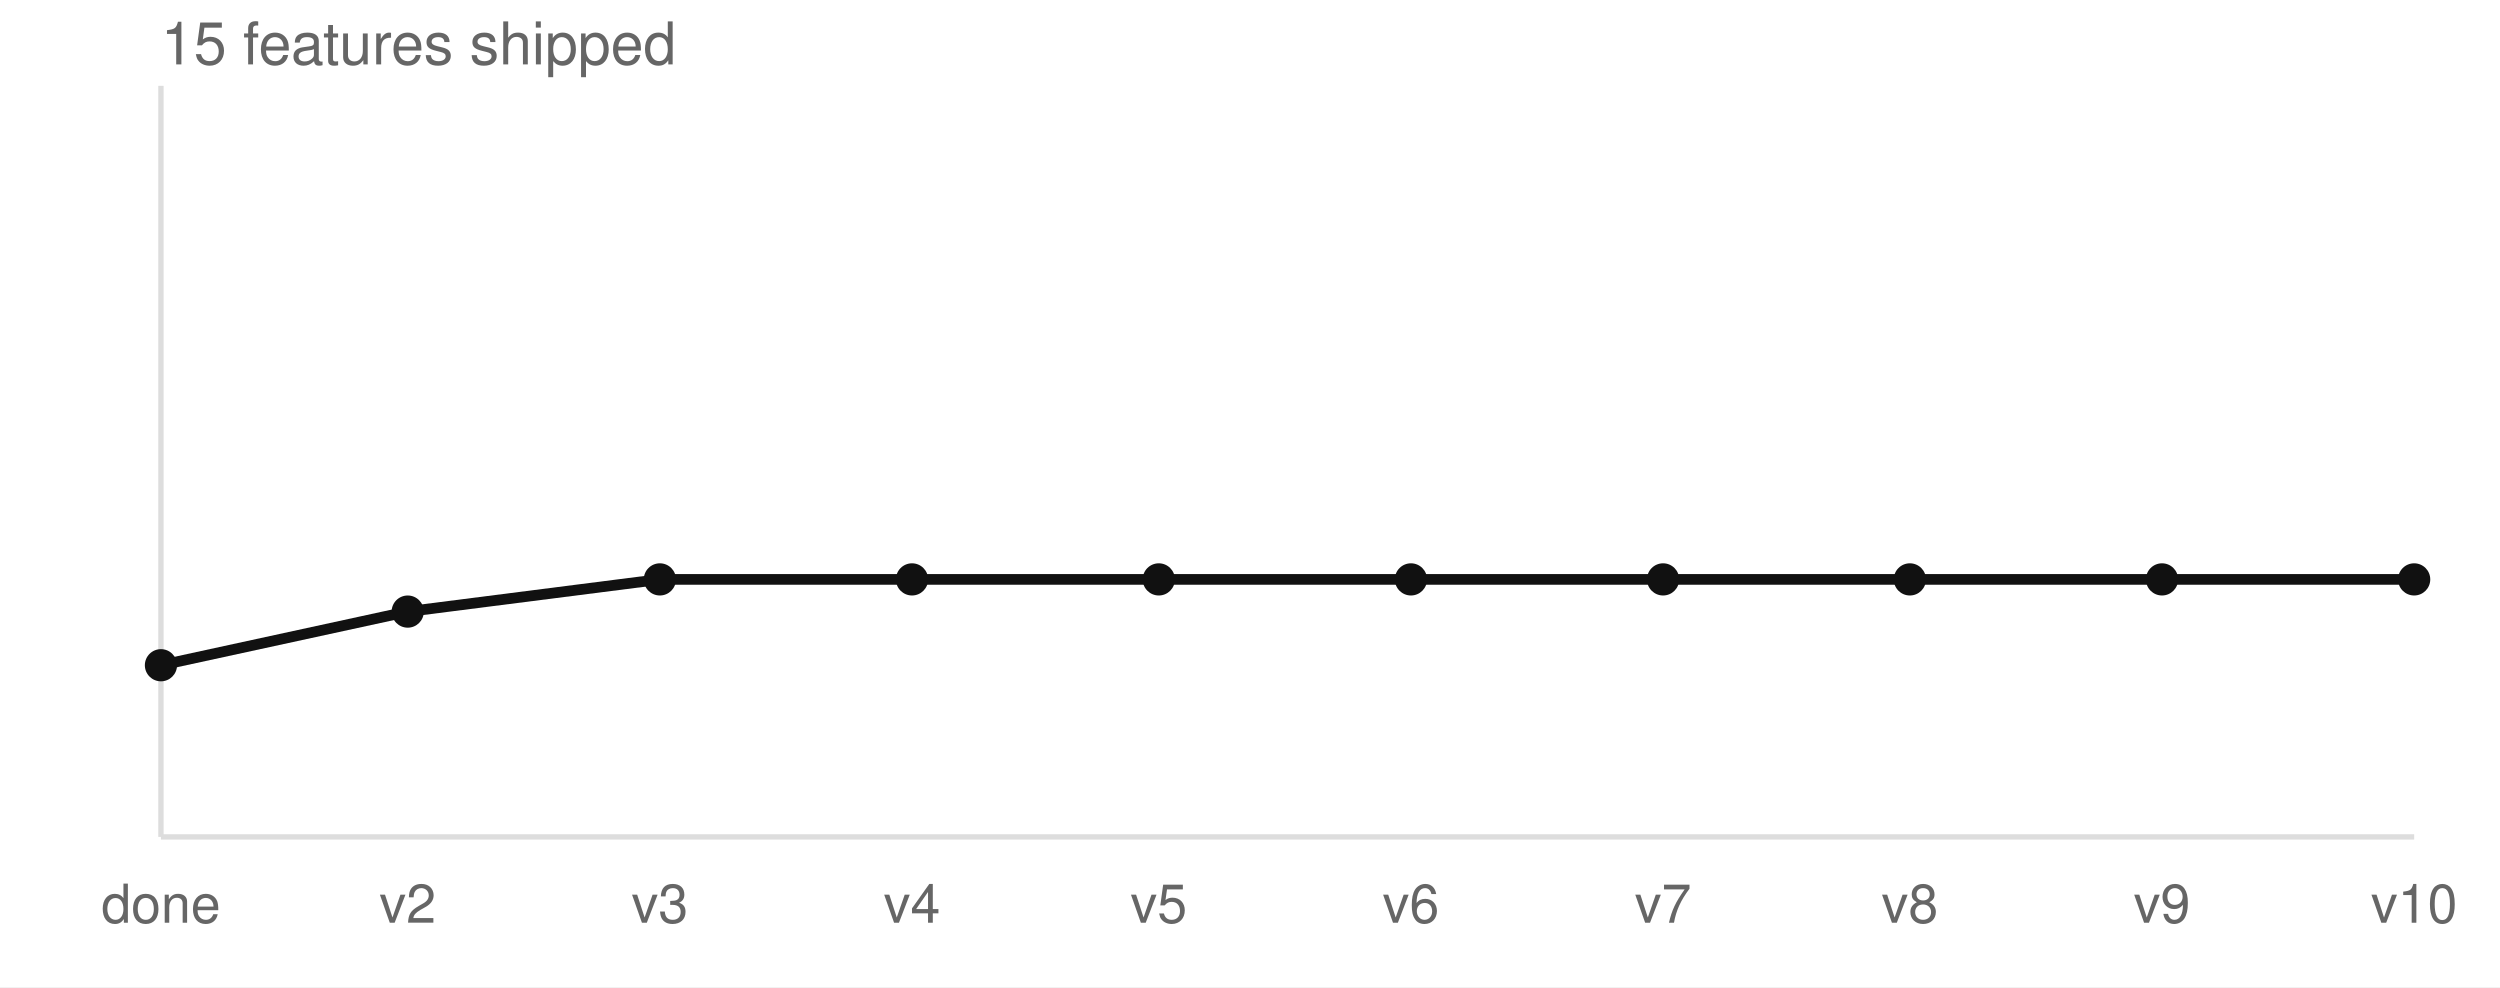
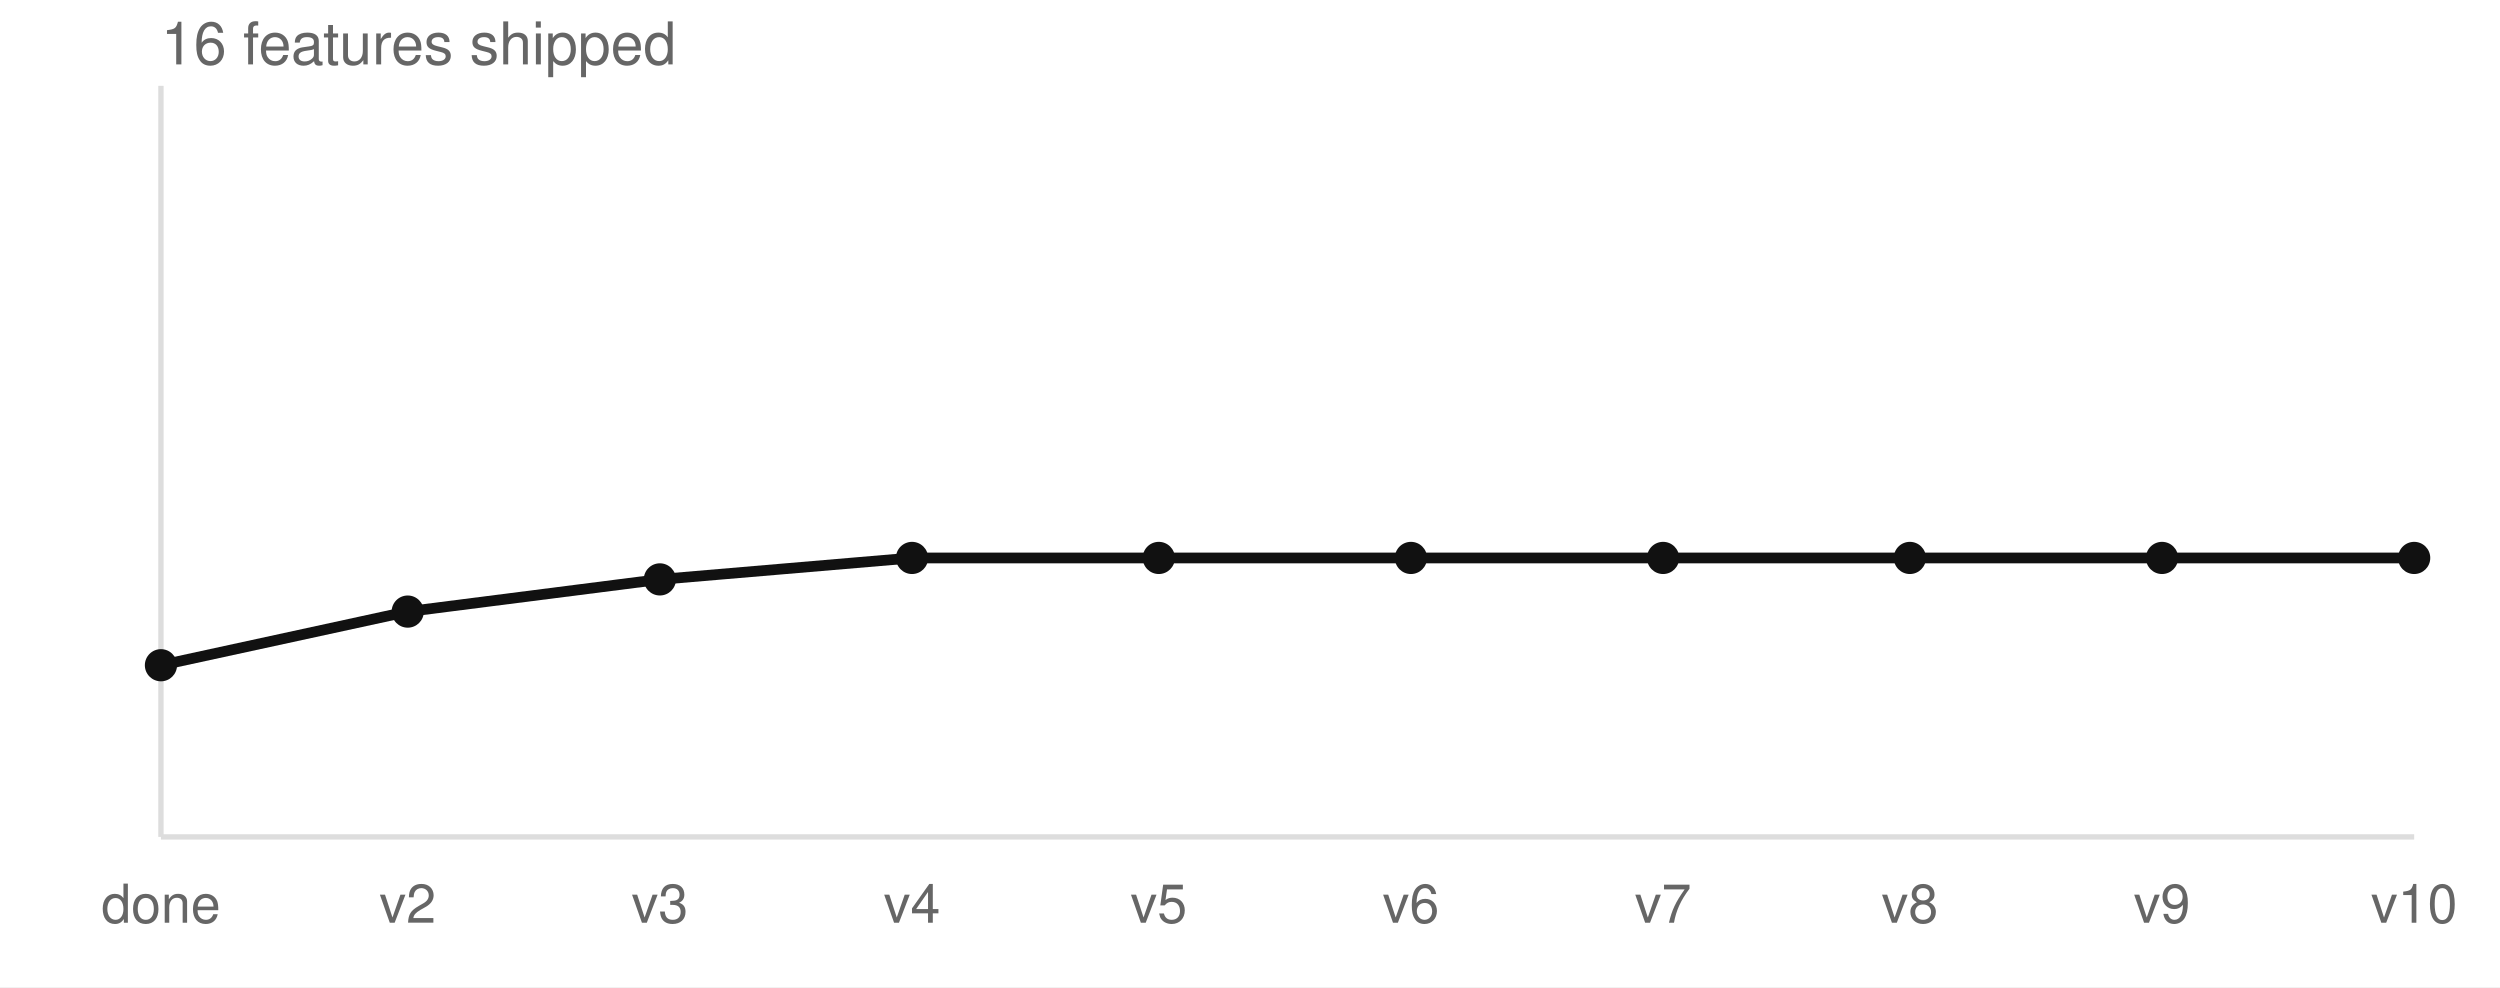
<svg xmlns="http://www.w3.org/2000/svg" width="466" height="184" viewBox="0 0 466 184">
  <rect width="100%" height="100%" fill="#ffffff" />
  <line x1="30" y1="16" x2="30" y2="156" stroke="#ddd" />
  <line x1="30" y1="156" x2="450" y2="156" stroke="#ddd" />
-   <polyline points="30,124 76,114 123,108 170,108 216,108 263,108 310,108 356,108 403,108 450,108 " fill="none" stroke="#111" stroke-width="2" />
+   <polyline points="30,124 76,114 123,108 170,104 216,104 263,104 310,104 356,104 403,104 450,104 " fill="none" stroke="#111" stroke-width="2" />
  <circle cx="30" cy="124" r="3" fill="#111" />
  <circle cx="76" cy="114" r="3" fill="#111" />
  <circle cx="123" cy="108" r="3" fill="#111" />
-   <circle cx="170" cy="108" r="3" fill="#111" />
-   <circle cx="216" cy="108" r="3" fill="#111" />
-   <circle cx="263" cy="108" r="3" fill="#111" />
-   <circle cx="310" cy="108" r="3" fill="#111" />
-   <circle cx="356" cy="108" r="3" fill="#111" />
-   <circle cx="403" cy="108" r="3" fill="#111" />
-   <circle cx="450" cy="108" r="3" fill="#111" />
+   <circle cx="170" cy="104" r="3" fill="#111" />
+   <circle cx="216" cy="104" r="3" fill="#111" />
+   <circle cx="263" cy="104" r="3" fill="#111" />
+   <circle cx="310" cy="104" r="3" fill="#111" />
+   <circle cx="356" cy="104" r="3" fill="#111" />
+   <circle cx="403" cy="104" r="3" fill="#111" />
+   <circle cx="450" cy="104" r="3" fill="#111" />
  <text x="30" y="172" font-family="-apple-system,Helvetica,Arial,sans-serif" font-size="10" fill="#666" text-anchor="middle">done</text>
  <text x="76" y="172" font-family="-apple-system,Helvetica,Arial,sans-serif" font-size="10" fill="#666" text-anchor="middle">v2</text>
  <text x="123" y="172" font-family="-apple-system,Helvetica,Arial,sans-serif" font-size="10" fill="#666" text-anchor="middle">v3</text>
  <text x="170" y="172" font-family="-apple-system,Helvetica,Arial,sans-serif" font-size="10" fill="#666" text-anchor="middle">v4</text>
  <text x="216" y="172" font-family="-apple-system,Helvetica,Arial,sans-serif" font-size="10" fill="#666" text-anchor="middle">v5</text>
  <text x="263" y="172" font-family="-apple-system,Helvetica,Arial,sans-serif" font-size="10" fill="#666" text-anchor="middle">v6</text>
  <text x="310" y="172" font-family="-apple-system,Helvetica,Arial,sans-serif" font-size="10" fill="#666" text-anchor="middle">v7</text>
  <text x="356" y="172" font-family="-apple-system,Helvetica,Arial,sans-serif" font-size="10" fill="#666" text-anchor="middle">v8</text>
  <text x="403" y="172" font-family="-apple-system,Helvetica,Arial,sans-serif" font-size="10" fill="#666" text-anchor="middle">v9</text>
  <text x="450" y="172" font-family="-apple-system,Helvetica,Arial,sans-serif" font-size="10" fill="#666" text-anchor="middle">v10</text>
-   <text x="30" y="12" font-family="-apple-system,Helvetica,Arial,sans-serif" font-size="11" fill="#666">15 features shipped</text>
+   <text x="30" y="12" font-family="-apple-system,Helvetica,Arial,sans-serif" font-size="11" fill="#666">16 features shipped</text>
</svg>
